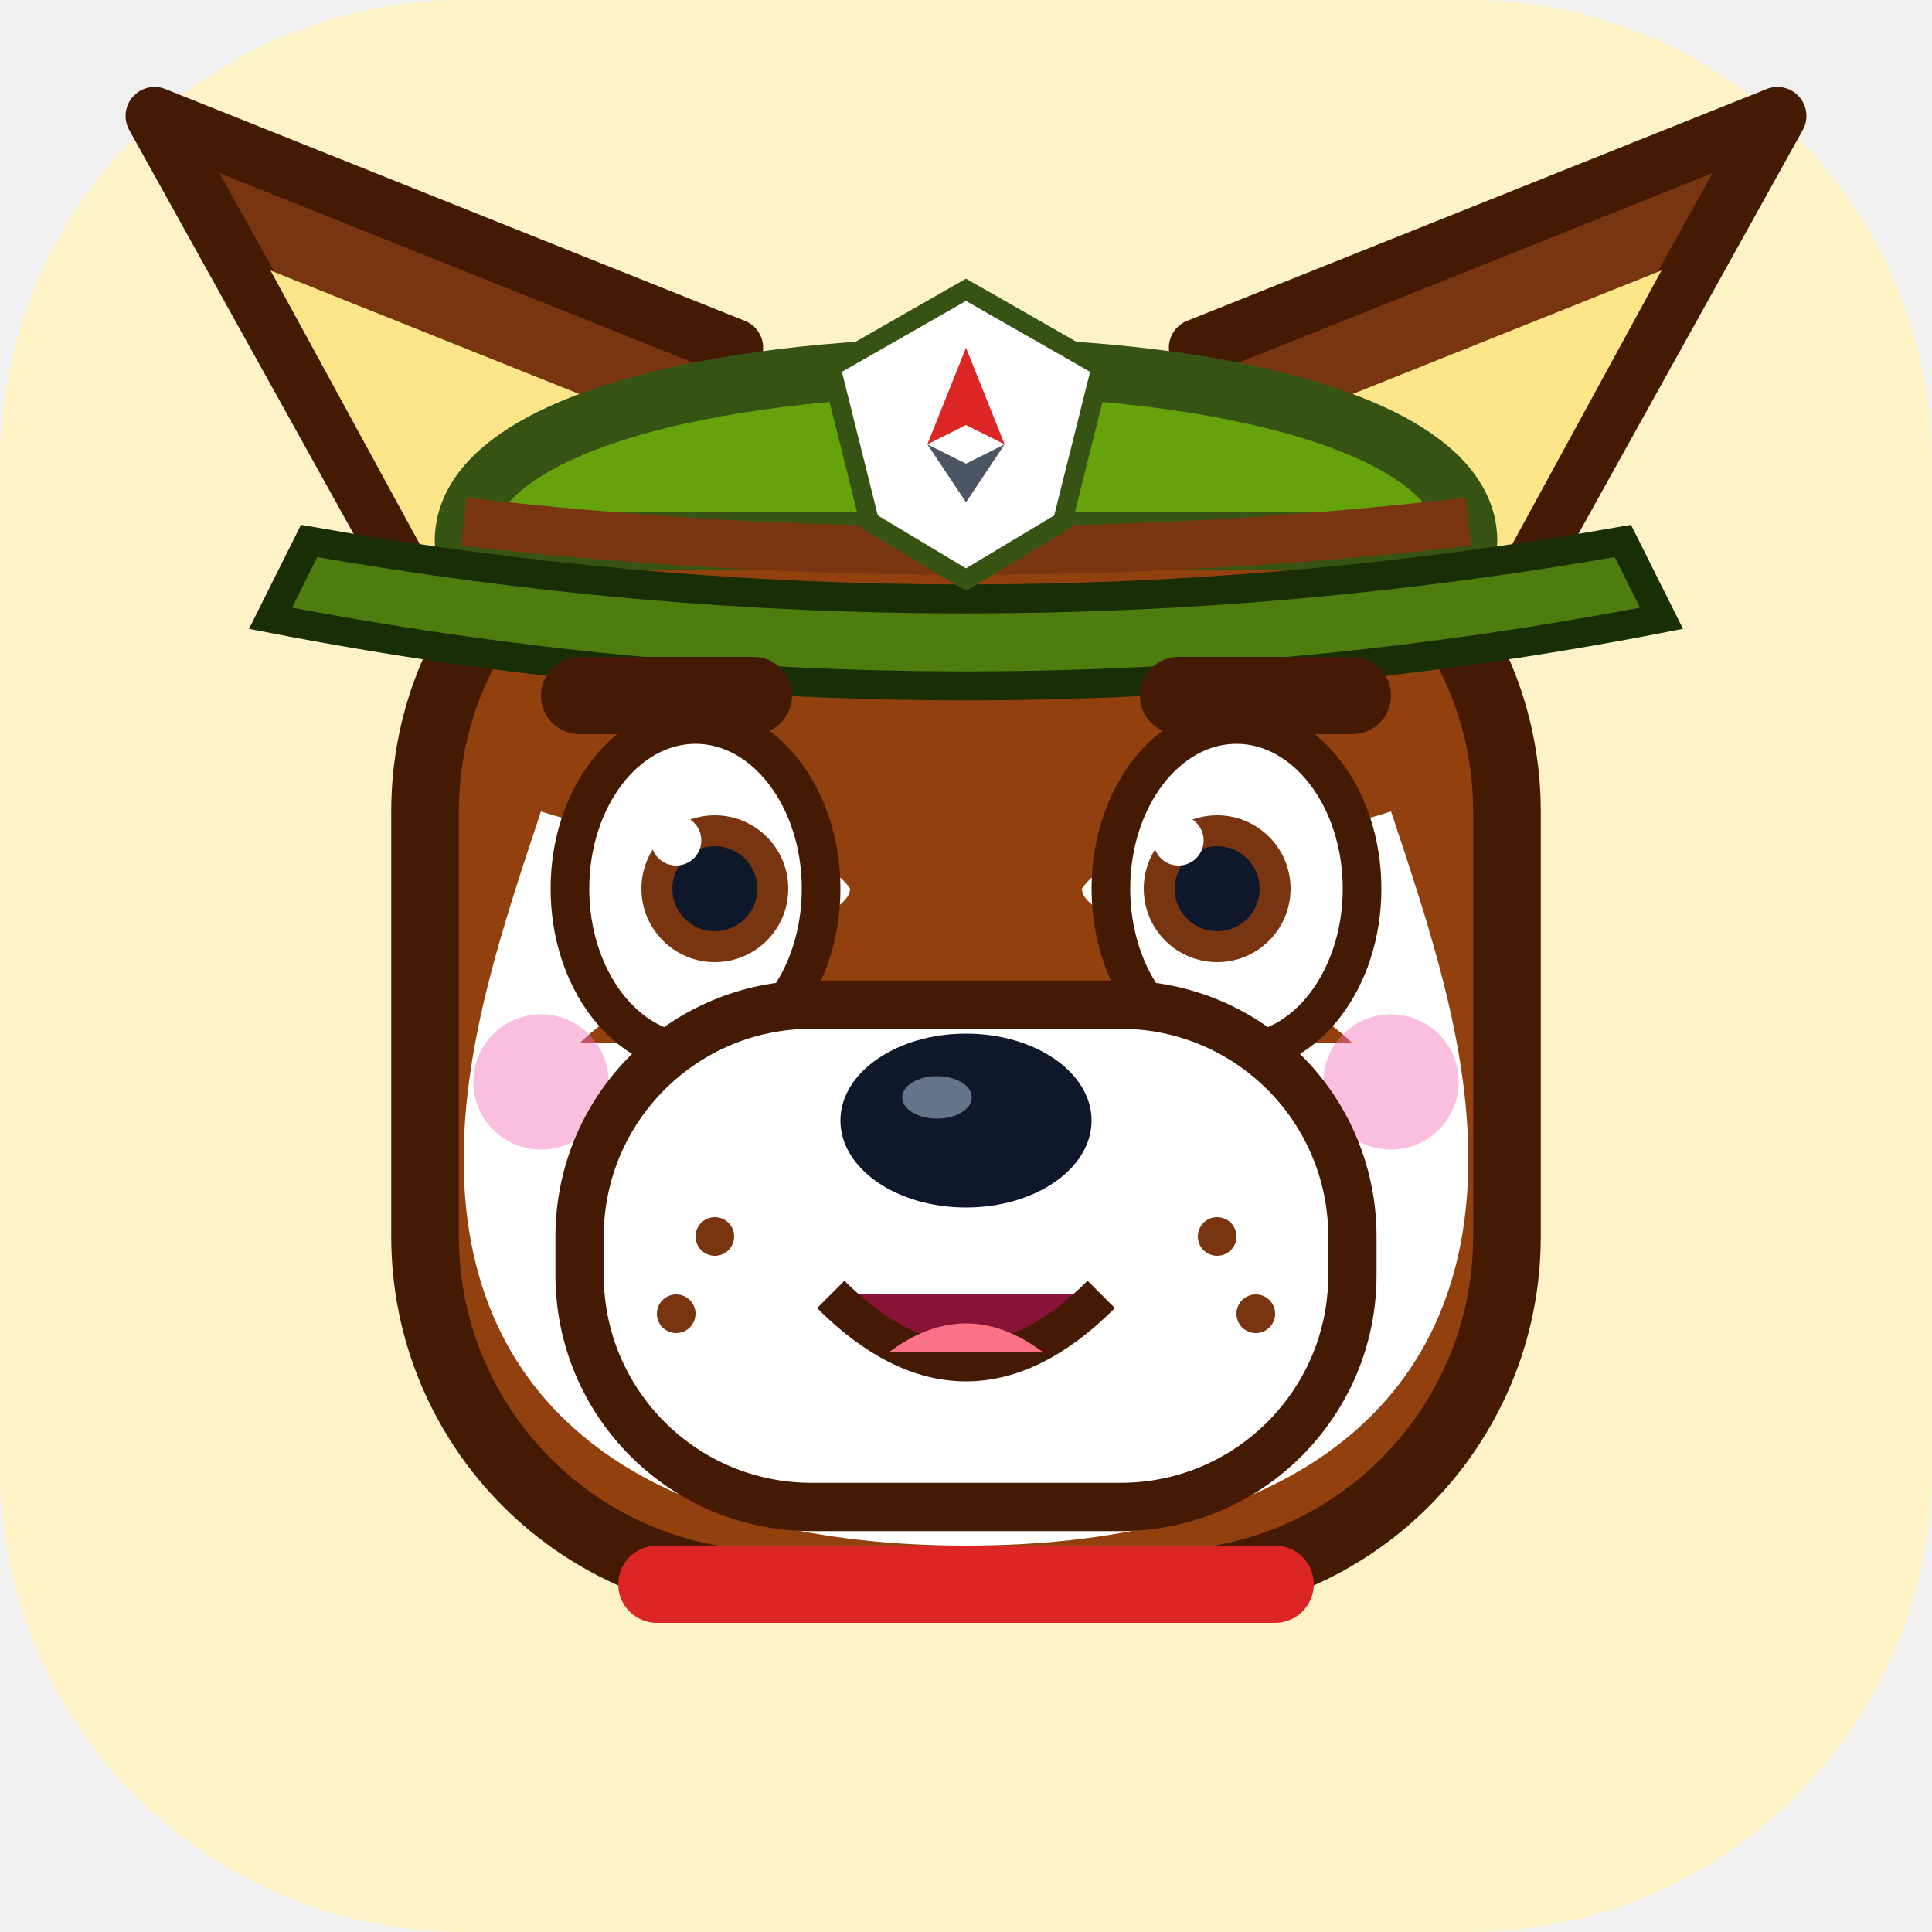
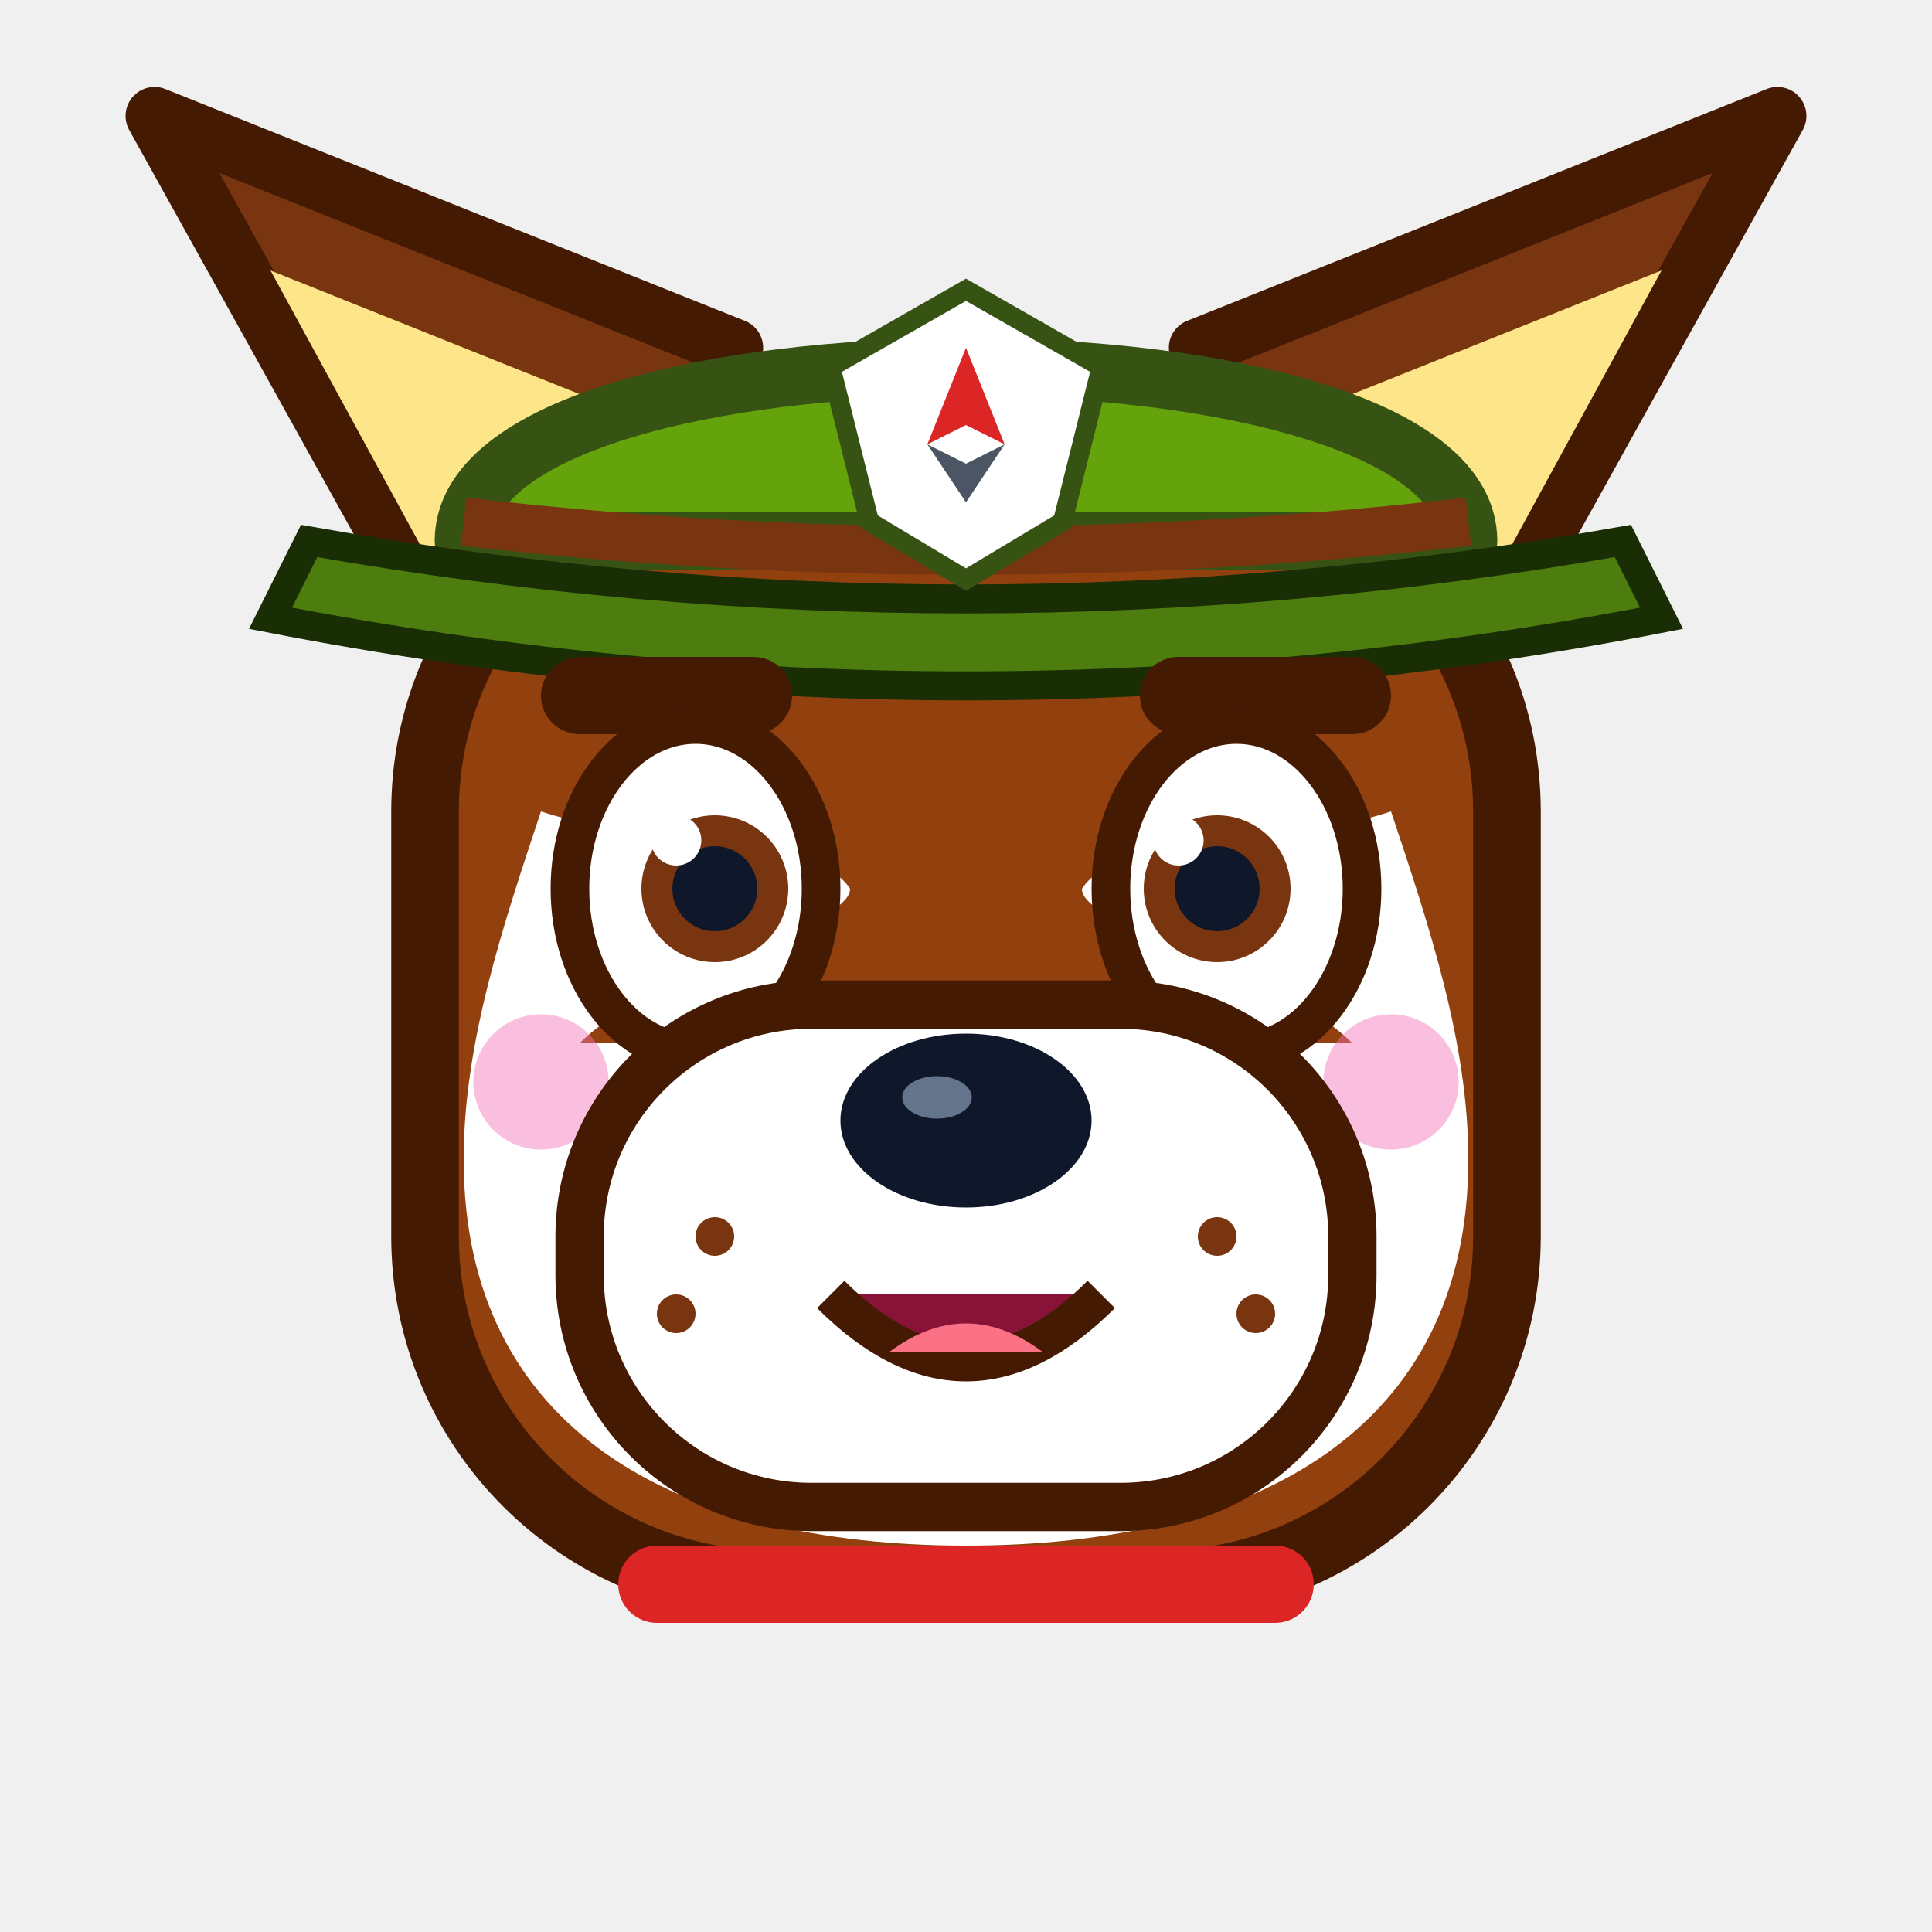
<svg xmlns="http://www.w3.org/2000/svg" viewBox="0 0 100 100" width="100%" height="100%">
-   <rect width="100" height="100" rx="24" fill="#FEF3C7" />
  <polygon points="28,42 8,6 38,18" fill="#78350F" stroke="#451A03" stroke-width="3" stroke-linejoin="round" />
  <polygon points="26,36 14,14 34,22" fill="#FDE68A" />
  <polygon points="72,42 92,6 62,18" fill="#78350F" stroke="#451A03" stroke-width="3" stroke-linejoin="round" />
  <polygon points="74,36 86,14 66,22" fill="#FDE68A" />
  <rect x="22" y="24" width="56" height="58" rx="18" fill="#92400E" stroke="#451A03" stroke-width="3.5" />
-   <path d="M 24 28 C 24 16 76 16 76 28 Z" fill="#65A30D" stroke="#365314" stroke-width="3" stroke-linejoin="round" />
-   <path d="M 16 28 Q 50 34 84 28 L 86 32 Q 50 39 14 32 Z" fill="#4D7C0F" stroke="#1A2E05" stroke-width="1.5" />
-   <path d="M 24 27 Q 50 30 76 27" fill="none" stroke="#78350F" stroke-width="2.5" />
+   <path d="M 24 28 C 24 16 76 16 76 28 Z" fill="#65A30D" stroke="#365314" stroke-width="3" stroke-linejoin="round" data-index="0" />
+   <path d="M 16 28 Q 50 34 84 28 L 86 32 Q 50 39 14 32 Z" fill="#4D7C0F" stroke="#1A2E05" stroke-width="1.5" data-index="1" />
+   <path d="M 24 27 Q 50 30 76 27" fill="none" stroke="#78350F" stroke-width="2.5" data-index="2" />
  <polygon points="50,15 57,19 55,27 50,30 45,27 43,19" fill="#FFFFFF" stroke="#365314" stroke-width="1" />
  <polygon points="50,18 52,23 50,22 48,23" fill="#DC2626" />
  <polygon points="50,26 52,23 50,24 48,23" fill="#4B5563" />
-   <path d="M 28 42 C 34 44 42 43 44 46 C 44 48 34 50 30 54 L 70 54 C 66 50 56 48 56 46 C 58 43 66 44 72 42 C 74 48 76 54 76 60 C 76 74 65 80 50 80 C 35 80 24 74 24 60 C 24 54 26 48 28 42 Z" fill="#FFFFFF" />
+   <path d="M 28 42 C 34 44 42 43 44 46 C 44 48 34 50 30 54 L 70 54 C 66 50 56 48 56 46 C 58 43 66 44 72 42 C 74 48 76 54 76 60 C 76 74 65 80 50 80 C 35 80 24 74 24 60 C 24 54 26 48 28 42 Z" fill="#FFFFFF" data-index="3" />
  <rect x="28" y="34" width="13" height="4" rx="2" fill="#451A03" />
  <rect x="59" y="34" width="13" height="4" rx="2" fill="#451A03" />
  <ellipse cx="36" cy="46" rx="6.5" ry="8.5" fill="#FFFFFF" stroke="#451A03" stroke-width="2" />
  <circle cx="37" cy="46" r="3.8" fill="#78350F" />
  <circle cx="37" cy="46" r="2.2" fill="#0F172A" />
  <circle cx="35" cy="43.5" r="1.3" fill="#FFFFFF" />
  <ellipse cx="64" cy="46" rx="6.5" ry="8.5" fill="#FFFFFF" stroke="#451A03" stroke-width="2" />
  <circle cx="63" cy="46" r="3.8" fill="#78350F" />
  <circle cx="63" cy="46" r="2.2" fill="#0F172A" />
  <circle cx="61" cy="43.5" r="1.3" fill="#FFFFFF" />
  <circle cx="28" cy="56" r="3.5" fill="#F472B6" opacity="0.45" />
  <circle cx="72" cy="56" r="3.5" fill="#F472B6" opacity="0.45" />
  <rect x="30" y="52" width="40" height="26" rx="12" fill="#FFFFFF" stroke="#451A03" stroke-width="2.5" />
  <ellipse cx="50" cy="58" rx="6.5" ry="4.5" fill="#0F172A" />
  <ellipse cx="48.5" cy="56.8" rx="1.8" ry="1.1" fill="#64748B" />
  <circle cx="37" cy="64" r="1" fill="#78350F" />
  <circle cx="35" cy="68" r="1" fill="#78350F" />
  <circle cx="63" cy="64" r="1" fill="#78350F" />
  <circle cx="65" cy="68" r="1" fill="#78350F" />
-   <path d="M 43 67 Q 50 74 57 67" fill="#881337" stroke="#451A03" stroke-width="2" />
-   <path d="M 46 70 Q 50 67 54 70" fill="#FB7185" />
+   <path d="M 43 67 Q 50 74 57 67" fill="#881337" stroke="#451A03" stroke-width="2" data-index="4" />
+   <path d="M 46 70 Q 50 67 54 70" fill="#FB7185" data-index="5" />
  <rect x="32" y="80" width="36" height="4" rx="2" fill="#DC2626" />
</svg>
